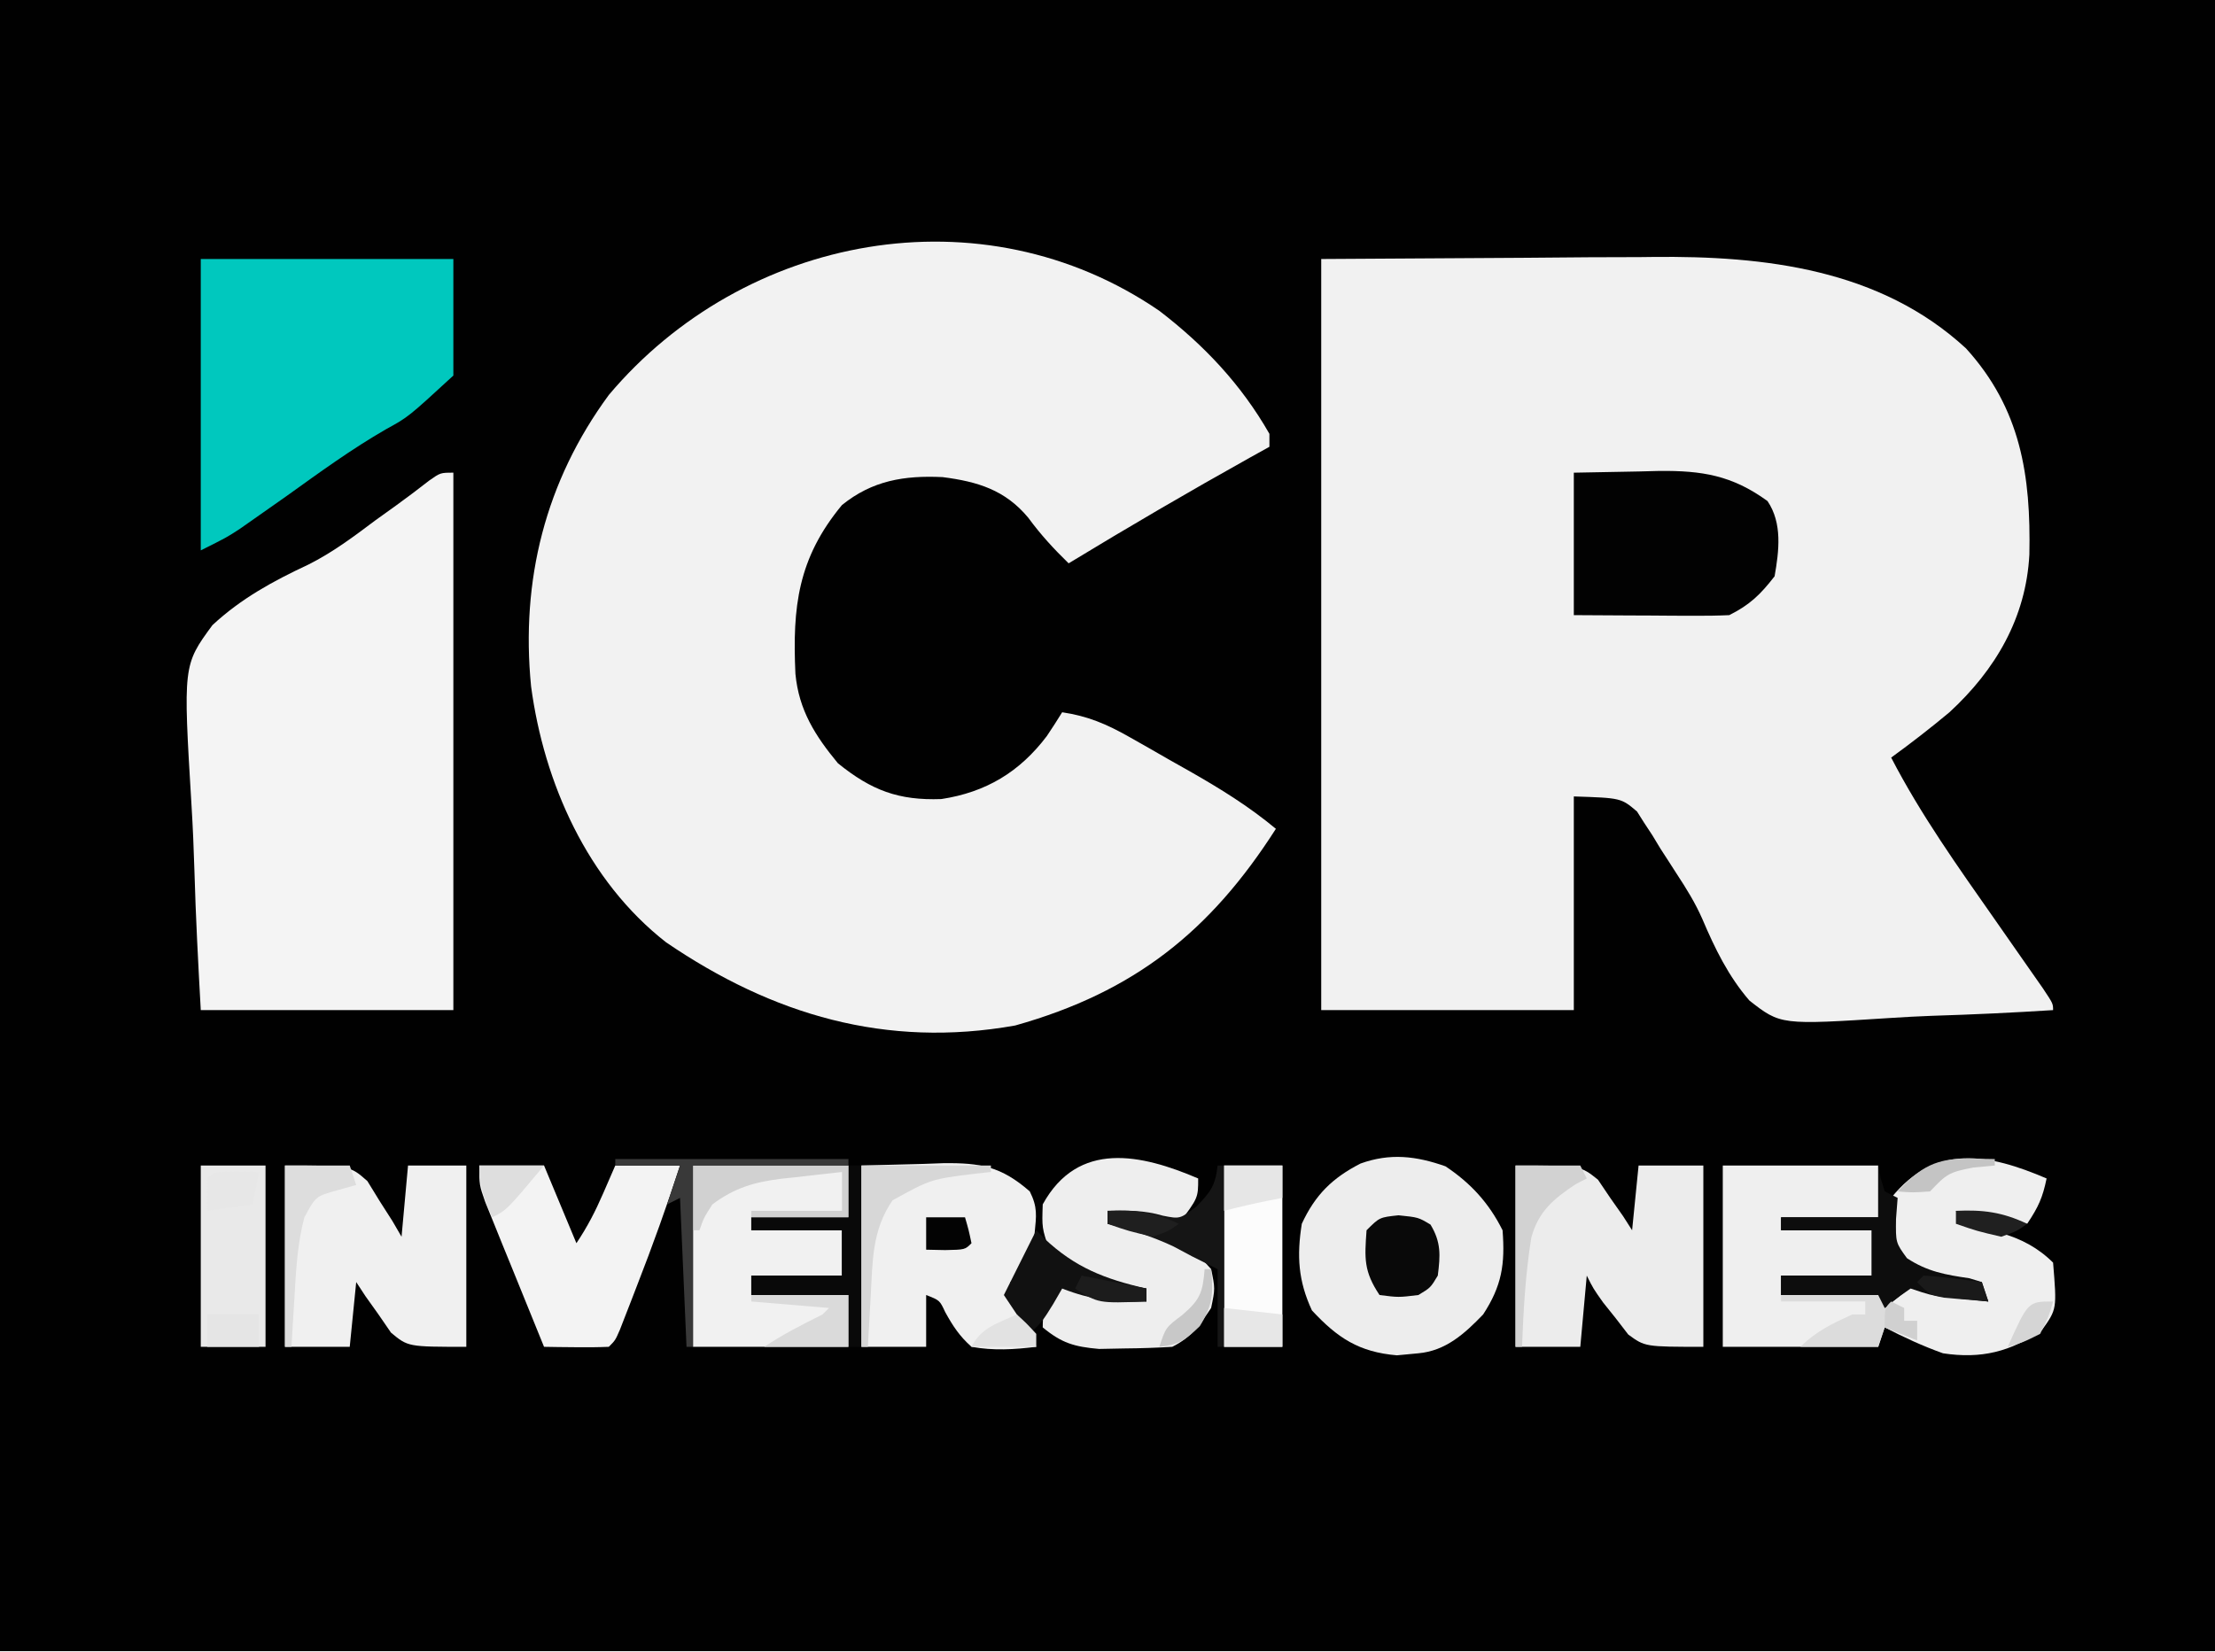
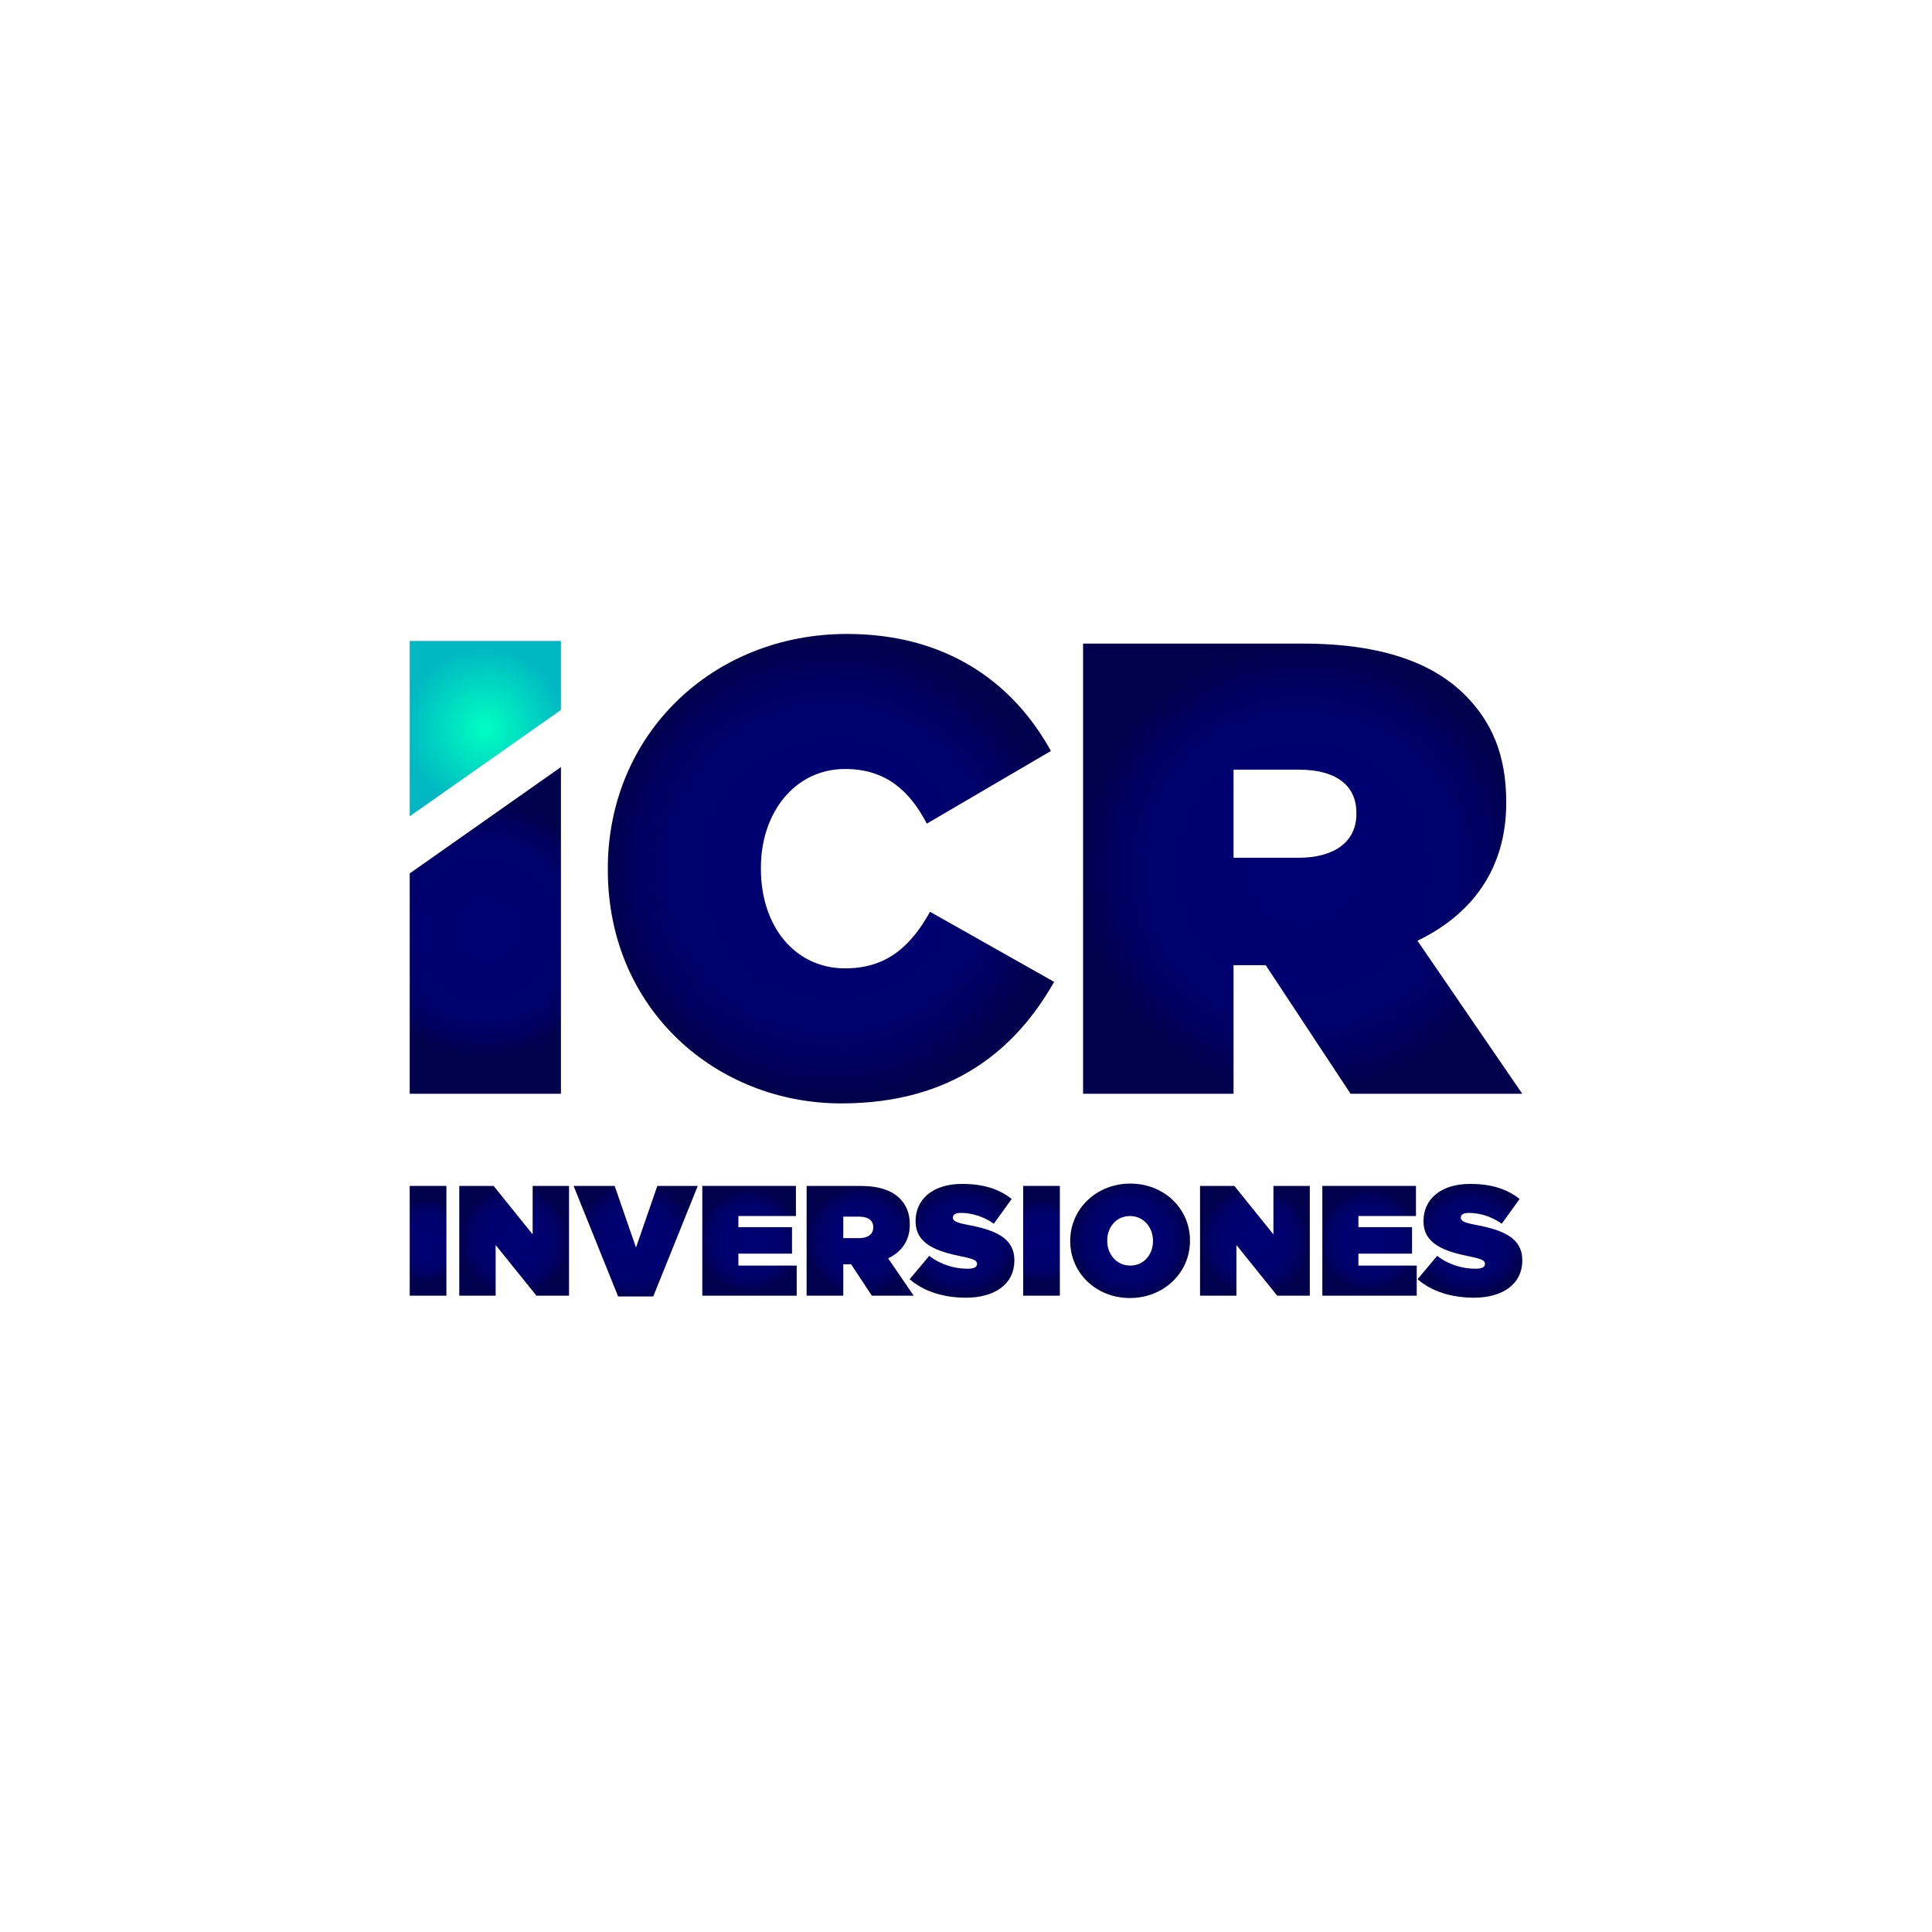
- <svg xmlns="http://www.w3.org/2000/svg" version="1.1" width="342" height="255">
-   <path d="M0 0 C112.86 0 225.72 0 342 0 C342 84.15 342 168.3 342 255 C229.14 255 116.28 255 0 255 C0 170.85 0 86.7 0 0 Z " fill="#010101" transform="translate(0,0)" />
-   <path d="M0 0 C10.395 -0.062 20.79 -0.124 31.5 -0.188 C34.748 -0.215 37.996 -0.242 41.342 -0.27 C43.967 -0.279 46.593 -0.287 49.219 -0.293 C49.876 -0.301 50.533 -0.309 51.211 -0.317 C68.505 -0.512 86.312 1.577 99.562 13.812 C108.031 23.153 109.58 33.461 109.34 45.625 C108.829 55.414 104.103 63.458 97 70 C94.074 72.441 91.084 74.762 88 77 C92.582 85.848 98.298 93.853 104 102 C105.329 103.901 106.656 105.803 107.981 107.706 C109.124 109.346 110.271 110.984 111.418 112.621 C113 115 113 115 113 116 C106.775 116.398 100.558 116.687 94.323 116.879 C92.208 116.959 90.093 117.068 87.98 117.207 C70.941 118.3 70.941 118.3 66.11 114.522 C62.861 110.758 60.789 106.496 58.852 101.946 C57.763 99.459 56.388 97.238 54.898 94.973 C54.47 94.307 54.042 93.641 53.602 92.955 C53.197 92.331 52.792 91.706 52.375 91.062 C51.962 90.38 51.55 89.697 51.125 88.994 C50.7 88.348 50.274 87.701 49.836 87.035 C49.481 86.472 49.125 85.909 48.759 85.328 C46.292 83.236 46.292 83.236 39 83 C39 93.89 39 104.78 39 116 C26.13 116 13.26 116 0 116 C0 77.72 0 39.44 0 0 Z " fill="#F1F1F1" transform="translate(204,40)" />
-   <path d="M0 0 C6.931 5.318 12.651 11.381 17 19 C17 19.66 17 20.32 17 21 C16.019 21.545 15.038 22.091 14.027 22.652 C4.575 27.927 -4.75 33.378 -14 39 C-16.337 36.727 -18.311 34.577 -20.25 31.938 C-23.811 27.662 -28.053 26.379 -33.457 25.684 C-39.374 25.402 -44.316 26.208 -49 30 C-55.811 38.221 -56.662 45.744 -56.184 56.074 C-55.648 61.691 -53.135 65.625 -49.625 69.875 C-44.46 74.056 -40.268 75.645 -33.656 75.406 C-26.758 74.351 -21.565 71.225 -17.375 65.688 C-16.562 64.472 -15.762 63.248 -15 62 C-11.036 62.595 -8.134 63.827 -4.656 65.801 C-3.657 66.366 -2.658 66.931 -1.629 67.514 C-0.596 68.107 0.436 68.701 1.5 69.312 C2.533 69.895 3.565 70.477 4.629 71.076 C9.389 73.788 13.776 76.49 18 80 C7.908 95.782 -3.788 105.188 -22.25 110.375 C-42.175 113.93 -59.707 108.745 -76.148 97.535 C-88.307 88.045 -95.01 72.901 -97 58 C-98.616 41.651 -94.814 26.357 -85 13 C-64.145 -11.776 -27.398 -18.781 0 0 Z " fill="#F2F2F2" transform="translate(179,48)" />
-   <path d="M0 0 C0 27.39 0 54.78 0 83 C-12.87 83 -25.74 83 -39 83 C-39.401 75.786 -39.78 68.613 -39.983 61.398 C-40.083 58.036 -40.226 54.691 -40.433 51.334 C-41.734 29.728 -41.734 29.728 -37.202 23.548 C-32.796 19.444 -27.828 16.736 -22.404 14.201 C-18.661 12.331 -15.398 9.883 -12.062 7.375 C-10.971 6.589 -9.879 5.805 -8.785 5.023 C-7.084 3.787 -5.399 2.527 -3.746 1.227 C-2 0 -2 0 0 0 Z " fill="#F4F4F4" transform="translate(70,73)" />
-   <path d="M0 0 C12.87 0 25.74 0 39 0 C39 5.94 39 11.88 39 18 C32.032 24.41 32.032 24.41 28.652 26.262 C23.287 29.348 18.338 32.957 13.312 36.562 C11.625 37.756 9.933 38.945 8.238 40.129 C7.517 40.635 6.795 41.141 6.052 41.662 C4 43 4 43 0 45 C0 30.15 0 15.3 0 0 Z " fill="#00C8BE" transform="translate(31,40)" />
-   <path d="M0 0 C-0.613 2.962 -1.254 4.381 -3 7 C-6.63 6.34 -10.26 5.68 -14 5 C-13.505 5.99 -13.505 5.99 -13 7 C-11.029 7.493 -9.056 7.981 -7.074 8.43 C-3.987 9.279 -1.274 10.726 1 13 C1.588 20.173 1.588 20.173 -0.688 23.375 C-5.518 26.769 -10.111 27.898 -16 27 C-19.121 25.885 -22.06 24.525 -25 23 C-25.33 23.99 -25.66 24.98 -26 26 C-33.92 26 -41.84 26 -50 26 C-50 16.76 -50 7.52 -50 -2 C-42.08 -2 -34.16 -2 -26 -2 C-26 0.64 -26 3.28 -26 6 C-30.95 6 -35.9 6 -41 6 C-41 6.66 -41 7.32 -41 8 C-36.38 8 -31.76 8 -27 8 C-27 10.31 -27 12.62 -27 15 C-31.62 15 -36.24 15 -41 15 C-41 15.99 -41 16.98 -41 18 C-36.05 18 -31.1 18 -26 18 C-25.67 18.66 -25.34 19.32 -25 20 C-23.35 18.68 -21.7 17.36 -20 16 C-19.299 16.309 -18.598 16.619 -17.875 16.938 C-14.911 18.033 -12.123 18.564 -9 19 C-9.495 18.01 -9.495 18.01 -10 17 C-11.957 16.498 -11.957 16.498 -14.25 16.188 C-18.831 15.238 -21.263 13.973 -24 10 C-24.625 6.5 -24.625 6.5 -24 3 C-17.2 -5.455 -8.94 -3.832 0 0 Z " fill="#EFEFEF" transform="translate(316,182)" />
-   <path d="M0 0 C3.884 2.59 6.699 5.648 8.812 9.875 C9.216 15.127 8.702 18.444 5.812 22.875 C2.952 25.848 0.048 28.49 -4.188 28.875 C-5.281 28.978 -6.374 29.081 -7.5 29.188 C-13.355 28.691 -16.668 26.511 -20.625 22.25 C-22.748 17.664 -22.973 13.846 -22.188 8.875 C-20.107 4.381 -17.455 1.788 -13.113 -0.434 C-8.559 -2.069 -4.557 -1.608 0 0 Z " fill="#EDEDED" transform="translate(223.1875,180.125)" />
-   <path d="M0 0 C10 0 10 0 12.727 2.188 C13.353 3.116 13.98 4.044 14.625 5 C15.277 5.928 15.93 6.856 16.602 7.812 C17.063 8.534 17.525 9.256 18 10 C18.33 6.7 18.66 3.4 19 0 C22.3 0 25.6 0 29 0 C29 9.24 29 18.48 29 28 C20 28 20 28 17.406 26.102 C16.777 25.284 16.148 24.467 15.5 23.625 C14.85 22.813 14.201 22.001 13.531 21.164 C12 19 12 19 11 17 C10.67 20.63 10.34 24.26 10 28 C6.7 28 3.4 28 0 28 C0 18.76 0 9.52 0 0 Z " fill="#ECECEC" transform="translate(234,180)" />
-   <path d="M0 0 C10 0 10 0 12.727 2.406 C13.353 3.427 13.98 4.448 14.625 5.5 C15.603 7.031 15.603 7.031 16.602 8.594 C17.063 9.388 17.525 10.182 18 11 C18.33 7.37 18.66 3.74 19 0 C21.97 0 24.94 0 28 0 C28 9.24 28 18.48 28 28 C19 28 19 28 16.371 25.812 C15.733 24.884 15.095 23.956 14.438 23 C13.776 22.072 13.115 21.144 12.434 20.188 C11.961 19.466 11.487 18.744 11 18 C10.67 21.3 10.34 24.6 10 28 C6.7 28 3.4 28 0 28 C0 18.76 0 9.52 0 0 Z " fill="#F0F0F0" transform="translate(44,180)" />
-   <path d="M0 0 C3.176 -0.083 6.353 -0.165 9.625 -0.25 C10.615 -0.286 11.604 -0.323 12.624 -0.36 C18.41 -0.433 21.599 0.155 26 4 C27.224 6.448 27.016 7.734 26.75 10.438 C26.683 11.22 26.616 12.002 26.547 12.809 C25.91 15.36 24.99 16.336 23 18 C23.289 18.722 23.578 19.444 23.875 20.188 C24.917 22.792 25.958 25.396 27 28 C23.575 28.419 20.407 28.616 17 28 C15.15 26.349 14.127 24.794 12.938 22.629 C12.094 20.817 12.094 20.817 10 20 C10 22.64 10 25.28 10 28 C6.7 28 3.4 28 0 28 C0 18.76 0 9.52 0 0 Z " fill="#F0F0F0" transform="translate(133,180)" />
-   <path d="M0 0 C3.321 -0.062 6.641 -0.124 10.062 -0.188 C11.095 -0.215 12.128 -0.242 13.192 -0.27 C19.819 -0.33 24.432 0.411 29.906 4.383 C32.223 7.809 31.688 12.079 31 16 C28.81 18.824 27.17 20.415 24 22 C22.187 22.085 20.37 22.107 18.555 22.098 C16.94 22.093 16.94 22.093 15.293 22.088 C14.165 22.08 13.037 22.071 11.875 22.062 C10.739 22.058 9.604 22.053 8.434 22.049 C5.622 22.037 2.811 22.019 0 22 C0 14.74 0 7.48 0 0 Z " fill="#020202" transform="translate(243,73)" />
-   <path d="M0 0 C7.92 0 15.84 0 24 0 C24 2.64 24 5.28 24 8 C19.05 8 14.1 8 9 8 C9 8.66 9 9.32 9 10 C13.62 10 18.24 10 23 10 C23 12.31 23 14.62 23 17 C18.38 17 13.76 17 9 17 C9 17.99 9 18.98 9 20 C13.95 20 18.9 20 24 20 C24 22.64 24 25.28 24 28 C16.08 28 8.16 28 0 28 C0 18.76 0 9.52 0 0 Z " fill="#F1F1F1" transform="translate(107,180)" />
-   <path d="M0 0 C0 3 0 3 -3 7 C-6.63 6.34 -10.26 5.68 -14 5 C-14 5.66 -14 6.32 -14 7 C-13.348 7.086 -12.695 7.173 -12.023 7.262 C-5.94 8.24 -2.092 9.262 2 14 C2.625 17 2.625 17 2 20 C0.2 22.7 -1.084 24.542 -4 26 C-6.453 26.151 -8.859 26.231 -11.312 26.25 C-12.629 26.276 -13.945 26.302 -15.301 26.328 C-19.128 25.989 -21.055 25.438 -24 23 C-24 19.483 -23.176 18.629 -21 16 C-20.154 16.309 -19.309 16.619 -18.438 16.938 C-14.95 18.015 -11.618 18.566 -8 19 C-8 18.34 -8 17.68 -8 17 C-8.996 16.853 -8.996 16.853 -10.012 16.703 C-19.579 15.083 -19.579 15.083 -23 11 C-24.125 7.625 -24.125 7.625 -24 4 C-18.541 -5.941 -8.755 -3.752 0 0 Z " fill="#EEEEEE" transform="translate(185,182)" />
-   <path d="M0 0 C3.3 0 6.6 0 10 0 C11.65 3.96 13.3 7.92 15 12 C16.71 9.435 17.904 7.12 19.125 4.312 C19.744 2.889 20.363 1.466 21 0 C24.3 0 27.6 0 31 0 C28.965 6.243 26.764 12.385 24.375 18.5 C24.063 19.31 23.751 20.119 23.43 20.953 C23.131 21.721 22.832 22.49 22.523 23.281 C22.255 23.973 21.986 24.664 21.708 25.377 C21 27 21 27 20 28 C18.314 28.072 16.625 28.084 14.938 28.062 C14.018 28.053 13.099 28.044 12.152 28.035 C11.442 28.024 10.732 28.012 10 28 C8.325 23.899 6.661 19.794 5 15.688 C4.523 14.52 4.046 13.353 3.555 12.15 C3.104 11.032 2.652 9.914 2.188 8.762 C1.769 7.73 1.35 6.698 0.918 5.635 C0 3 0 3 0 0 Z " fill="#F3F3F3" transform="translate(74,180)" />
-   <path d="M0 0 C3.3 0 6.6 0 10 0 C10 9.24 10 18.48 10 28 C6.7 28 3.4 28 0 28 C0 18.76 0 9.52 0 0 Z " fill="#E9E9E9" transform="translate(31,180)" />
-   <path d="M0 0 C2.97 0 5.94 0 9 0 C9 9.24 9 18.48 9 28 C6.03 28 3.06 28 0 28 C0 18.76 0 9.52 0 0 Z " fill="#FCFCFC" transform="translate(189,180)" />
-   <path d="M0 0 C0.124 0.639 0.247 1.279 0.375 1.938 C0.581 2.618 0.787 3.299 1 4 C1.66 4.33 2.32 4.66 3 5 C2.917 6.072 2.835 7.145 2.75 8.25 C2.699 11.921 2.699 11.921 4.438 14.312 C7.589 16.388 10.375 16.871 14.074 17.41 C14.71 17.605 15.345 17.799 16 18 C16.33 18.99 16.66 19.98 17 21 C15.562 20.858 14.125 20.711 12.688 20.562 C11.887 20.481 11.086 20.4 10.262 20.316 C8 20 8 20 5 19 C2.306 20.872 2.306 20.872 0 23 C0 22.01 0 21.02 0 20 C-4.95 20 -9.9 20 -15 20 C-15 19.01 -15 18.02 -15 17 C-10.38 17 -5.76 17 -1 17 C-1 14.69 -1 12.38 -1 10 C-5.62 10 -10.24 10 -15 10 C-15 9.34 -15 8.68 -15 8 C-10.05 8 -5.1 8 0 8 C0 5.36 0 2.72 0 0 Z " fill="#0D0D0D" transform="translate(290,180)" />
-   <path d="M0 0 C0.66 0 1.32 0 2 0 C2 9.24 2 18.48 2 28 C1.34 28 0.68 28 0 28 C0 25.36 0 22.72 0 20 C-4.95 20 -9.9 20 -15 20 C-15 19.01 -15 18.02 -15 17 C-10.38 17 -5.76 17 -1 17 C-1 14.69 -1 12.38 -1 10 C-5.62 10 -10.24 10 -15 10 C-15 9.34 -15 8.68 -15 8 C-10.05 8 -5.1 8 0 8 C0 5.36 0 2.72 0 0 Z " fill="#090909" transform="translate(131,180)" />
-   <path d="M0 0 C3.062 0.312 3.062 0.312 4.938 1.438 C6.591 4.193 6.456 6.163 6.062 9.312 C4.938 11.188 4.938 11.188 3.062 12.312 C0 12.688 0 12.688 -2.938 12.312 C-5.386 8.639 -5.253 6.649 -4.938 2.312 C-2.938 0.312 -2.938 0.312 0 0 Z " fill="#090909" transform="translate(215.9375,187.6875)" />
-   <path d="M0 0 C0.389 0.398 0.779 0.797 1.18 1.207 C5.995 5.767 10.586 7.529 17 9 C17 9.66 17 10.32 17 11 C12.176 11.193 8.504 10.757 4 9 C3.546 9.784 3.092 10.568 2.625 11.375 C1 14 1 14 -1 16 C-2.32 14.02 -3.64 12.04 -5 10 C-3.333 6.667 -1.667 3.333 0 0 Z " fill="#111111" transform="translate(160,190)" />
-   <path d="M0 0 C0.33 0 0.66 0 1 0 C1 9.24 1 18.48 1 28 C0.67 28 0.34 28 0 28 C0 24.04 0 20.08 0 16 C-1.32 15.34 -2.64 14.68 -4 14 C-4.928 13.505 -5.856 13.01 -6.812 12.5 C-10.205 10.904 -13.38 9.941 -17 9 C-17 8.34 -17 7.68 -17 7 C-13.951 6.929 -11.379 6.889 -8.438 7.75 C-5.813 8.268 -5.813 8.268 -3.25 6.312 C-1.057 4.058 -0.328 3.06 0 0 Z " fill="#151515" transform="translate(188,180)" />
-   <path d="M0 0 C3.3 0 6.6 0 10 0 C10.33 0.66 10.66 1.32 11 2 C10.446 2.285 9.891 2.57 9.32 2.863 C5.911 5.114 3.496 7.106 2.425 11.196 C1.53 16.765 1.225 22.369 1 28 C0.67 28 0.34 28 0 28 C0 18.76 0 9.52 0 0 Z " fill="#D2D2D2" transform="translate(234,180)" />
-   <path d="M0 0 C7.92 0 15.84 0 24 0 C24 2.64 24 5.28 24 8 C19.05 8 14.1 8 9 8 C9 7.67 9 7.34 9 7 C13.62 7 18.24 7 23 7 C23 5.02 23 3.04 23 1 C20.602 1.256 18.208 1.53 15.812 1.812 C14.802 1.918 14.802 1.918 13.771 2.025 C9.507 2.545 6.454 3.422 3 6 C1.672 8.067 1.672 8.067 1 10 C0.67 10 0.34 10 0 10 C0 6.7 0 3.4 0 0 Z " fill="#D1D1D1" transform="translate(107,180)" />
-   <path d="M0 0 C6.6 0 13.2 0 20 0 C20 0.33 20 0.66 20 1 C18.788 1.13 18.788 1.13 17.551 1.262 C10.731 2.112 10.731 2.112 4.812 5.375 C1.631 9.983 1.732 14.779 1.438 20.25 C1.394 20.995 1.351 21.74 1.307 22.508 C1.201 24.338 1.1 26.169 1 28 C0.67 28 0.34 28 0 28 C0 18.76 0 9.52 0 0 Z " fill="#D7D7D7" transform="translate(133,180)" />
-   <path d="M0 0 C3.3 0 6.6 0 10 0 C10.33 0.99 10.66 1.98 11 3 C10.051 3.268 9.102 3.536 8.125 3.812 C4.747 4.75 4.747 4.75 3 8 C1.874 12.2 1.69 16.489 1.438 20.812 C1.394 21.505 1.351 22.198 1.307 22.912 C1.201 24.608 1.1 26.304 1 28 C0.67 28 0.34 28 0 28 C0 18.76 0 9.52 0 0 Z " fill="#DDDDDD" transform="translate(44,180)" />
-   <path d="M0 0 C4.95 0 9.9 0 15 0 C15.33 0.66 15.66 1.32 16 2 C16.99 2 17.98 2 19 2 C19 2.66 19 3.32 19 4 C19.66 4 20.32 4 21 4 C21 4.99 21 5.98 21 7 C19.35 6.34 17.7 5.68 16 5 C15.67 5.99 15.34 6.98 15 8 C11.04 8 7.08 8 3 8 C5.428 5.572 7.892 4.425 11 3 C11.66 3 12.32 3 13 3 C13 2.34 13 1.68 13 1 C8.71 1 4.42 1 0 1 C0 0.67 0 0.34 0 0 Z " fill="#DCDCDC" transform="translate(275,200)" />
-   <path d="M0 0 C11.88 0 23.76 0 36 0 C36 0.33 36 0.66 36 1 C28.08 1 20.16 1 12 1 C12 10.24 12 19.48 12 29 C11.67 29 11.34 29 11 29 C10.67 21.41 10.34 13.82 10 6 C9.01 6.495 9.01 6.495 8 7 C8.66 5.02 9.32 3.04 10 1 C6.7 1 3.4 1 0 1 C0 0.67 0 0.34 0 0 Z " fill="#393939" transform="translate(95,179)" />
-   <path d="M0 0 C4.95 0 9.9 0 15 0 C15 2.64 15 5.28 15 8 C10.71 8 6.42 8 2 8 C4.914 6.057 7.873 4.564 11 3 C11.33 2.67 11.66 2.34 12 2 C8.04 1.67 4.08 1.34 0 1 C0 0.67 0 0.34 0 0 Z " fill="#DADADA" transform="translate(116,200)" />
-   <path d="M0 0 C2.97 0 5.94 0 9 0 C9 1.65 9 3.3 9 5 C8.258 5.144 7.515 5.289 6.75 5.438 C4.48 5.902 2.242 6.419 0 7 C0 4.69 0 2.38 0 0 Z " fill="#E6E6E6" transform="translate(189,180)" />
-   <path d="M0 0 C2.97 0.33 5.94 0.66 9 1 C9 2.65 9 4.3 9 6 C6.03 6 3.06 6 0 6 C0 4.02 0 2.04 0 0 Z " fill="#E7E7E7" transform="translate(189,202)" />
-   <path d="M0 0 C3.3 0 6.6 0 10 0 C4.25 6.875 4.25 6.875 2 8 C0.743 5.094 0 3.204 0 0 Z " fill="#DEDEDE" transform="translate(74,180)" />
-   <path d="M0 0 C1.134 0.021 2.269 0.041 3.438 0.062 C3.107 1.712 2.777 3.362 2.438 5.062 C0.128 5.393 -2.183 5.723 -4.562 6.062 C-4.605 4.396 -4.603 2.729 -4.562 1.062 C-3.562 0.062 -3.562 0.062 0 0 Z " fill="#E7E7E7" transform="translate(36.5625,180.9375)" />
-   <path d="M0 0 C2.64 0 5.28 0 8 0 C8 1.65 8 3.3 8 5 C5.36 5 2.72 5 0 5 C0 3.35 0 1.7 0 0 Z " fill="#E5E5E5" transform="translate(32,203)" />
-   <path d="M0 0 C1.98 0 3.96 0 6 0 C6.562 1.938 6.562 1.938 7 4 C6 5 6 5 2.938 5.062 C1.483 5.032 1.483 5.032 0 5 C0 3.35 0 1.7 0 0 Z " fill="#030303" transform="translate(143,188)" />
-   <path d="M0 0 C1.525 0.089 3.047 0.245 4.562 0.438 C5.802 0.59 5.802 0.59 7.066 0.746 C7.704 0.83 8.343 0.914 9 1 C9.33 1.99 9.66 2.98 10 4 C8.541 3.886 7.083 3.758 5.625 3.625 C4.407 3.521 4.407 3.521 3.164 3.414 C1 3 1 3 -1 1 C-0.67 0.67 -0.34 0.34 0 0 Z " fill="#1A1A1A" transform="translate(297,197)" />
-   <path d="M0 0 C3.3 0.66 6.6 1.32 10 2 C10 2.66 10 3.32 10 4 C2.571 4.286 2.571 4.286 -1 2 C-0.67 1.34 -0.34 0.68 0 0 Z " fill="#1C1C1C" transform="translate(167,197)" />
-   <path d="M0 0 C1.5 1.375 1.5 1.375 3 3 C3 3.66 3 4.32 3 5 C-0.3 5 -3.6 5 -7 5 C-5.493 1.987 -2.968 1.389 0 0 Z " fill="#E2E2E2" transform="translate(157,203)" />
-   <path d="M0 0 C1.887 0.031 1.887 0.031 3.812 0.062 C3.812 0.393 3.812 0.723 3.812 1.062 C2.719 1.166 1.626 1.269 0.5 1.375 C-3.361 2.095 -3.691 2.452 -6.188 5.062 C-8.875 5.25 -8.875 5.25 -11.188 5.062 C-7.61 1.238 -5.241 -0.086 0 0 Z " fill="#C4C4C4" transform="translate(304.1875,178.9375)" />
-   <path d="M0 0 C4.219 -0.196 7.17 0.198 11 2 C9.438 3.125 9.438 3.125 7 4 C3.25 3.125 3.25 3.125 0 2 C0 1.34 0 0.68 0 0 Z " fill="#202020" transform="translate(302,187)" />
-   <path d="M0 0 C0.33 0 0.66 0 1 0 C1.349 3.753 1.27 5.566 -0.75 8.812 C-2.965 10.966 -3.987 11.677 -7 12 C-6 9 -6 9 -3.5 7.125 C-0.681 4.729 -0.3 3.603 0 0 Z " fill="#C8C8C8" transform="translate(186,196)" />
-   <path d="M0 0 C4.219 -0.196 7.17 0.198 11 2 C9.438 3.125 9.438 3.125 7 4 C3.25 3.125 3.25 3.125 0 2 C0 1.34 0 0.68 0 0 Z " fill="#1F1F1F" transform="translate(171,187)" />
-   <path d="M0 0 C-0.688 2.375 -0.688 2.375 -2 5 C-4.625 6.312 -4.625 6.312 -7 7 C-3.862 0 -3.862 0 0 0 Z " fill="#D5D5D5" transform="translate(317,201)" />
-   <path d="M0 0 C0.66 0.33 1.32 0.66 2 1 C2 1.66 2 2.32 2 3 C2.66 3 3.32 3 4 3 C4 3.99 4 4.98 4 6 C1.525 5.01 1.525 5.01 -1 4 C-1 1 -1 1 0 0 Z " fill="#D0D0D0" transform="translate(292,201)" />
+ <svg xmlns="http://www.w3.org/2000/svg" xmlns:xlink="http://www.w3.org/1999/xlink" id="Capa_1" data-name="Capa 1" viewBox="0 0 1000 1000">
+   <defs>
+     <style>
+       .cls-1 {
+         fill: url(#Degradado_sin_nombre_97-12);
+       }
+ 
+       .cls-2 {
+         fill: url(#Degradado_sin_nombre_97-6);
+       }
+ 
+       .cls-3 {
+         fill: url(#Degradado_sin_nombre_97-13);
+       }
+ 
+       .cls-4 {
+         fill: url(#Degradado_sin_nombre_97-5);
+       }
+ 
+       .cls-5 {
+         fill: url(#Degradado_sin_nombre_97-14);
+       }
+ 
+       .cls-6 {
+         fill: url(#Degradado_sin_nombre_97-4);
+       }
+ 
+       .cls-7 {
+         fill: url(#Degradado_sin_nombre_4);
+       }
+ 
+       .cls-8 {
+         fill: url(#Degradado_sin_nombre_97-9);
+       }
+ 
+       .cls-9 {
+         fill: url(#Degradado_sin_nombre_97-2);
+       }
+ 
+       .cls-10 {
+         fill: url(#Degradado_sin_nombre_97-11);
+       }
+ 
+       .cls-11 {
+         fill: url(#Degradado_sin_nombre_97-3);
+       }
+ 
+       .cls-12 {
+         fill: url(#Degradado_sin_nombre_97);
+       }
+ 
+       .cls-13 {
+         fill: url(#Degradado_sin_nombre_97-10);
+       }
+ 
+       .cls-14 {
+         fill: url(#Degradado_sin_nombre_97-7);
+       }
+ 
+       .cls-15 {
+         fill: url(#Degradado_sin_nombre_97-8);
+       }
+     </style>
+     <radialGradient id="Degradado_sin_nombre_97" data-name="Degradado sin nombre 97" cx="430.11" cy="449.64" fx="430.11" fy="449.64" r="118.54" gradientUnits="userSpaceOnUse">
+       <stop offset="0" stop-color="#000073" />
+       <stop offset=".5" stop-color="#000070" />
+       <stop offset=".72" stop-color="#000069" />
+       <stop offset=".87" stop-color="#00005d" />
+       <stop offset="1" stop-color="#00004c" />
+     </radialGradient>
+     <radialGradient id="Degradado_sin_nombre_97-2" data-name="Degradado sin nombre 97" cx="674.26" cy="449.64" fx="674.26" fy="449.64" r="115.1" xlink:href="#Degradado_sin_nombre_97" />
+     <radialGradient id="Degradado_sin_nombre_4" data-name="Degradado sin nombre 4" cx="251.2" cy="377.15" fx="251.2" fy="377.15" r="42.37" gradientUnits="userSpaceOnUse">
+       <stop offset="0" stop-color="#00ffc2" />
+       <stop offset="1" stop-color="#00b7c2" />
+     </radialGradient>
+     <radialGradient id="Degradado_sin_nombre_97-3" data-name="Degradado sin nombre 97" cx="251.2" cy="481.58" fx="251.2" fy="481.58" r="65.88" xlink:href="#Degradado_sin_nombre_97" />
+     <radialGradient id="Degradado_sin_nombre_97-4" data-name="Degradado sin nombre 97" cx="221.56" cy="642.24" fx="221.56" fy="642.24" r="21.18" xlink:href="#Degradado_sin_nombre_97" />
+     <radialGradient id="Degradado_sin_nombre_97-5" data-name="Degradado sin nombre 97" cx="266.12" cy="642.24" fx="266.12" fy="642.24" r="28.41" xlink:href="#Degradado_sin_nombre_97" />
+     <radialGradient id="Degradado_sin_nombre_97-6" data-name="Degradado sin nombre 97" cx="329.02" cy="642.44" fx="329.02" fy="642.44" r="30.43" xlink:href="#Degradado_sin_nombre_97" />
+     <radialGradient id="Degradado_sin_nombre_97-7" data-name="Degradado sin nombre 97" cx="387.95" cy="642.24" fx="387.95" fy="642.24" r="26.49" xlink:href="#Degradado_sin_nombre_97" />
+     <radialGradient id="Degradado_sin_nombre_97-8" data-name="Degradado sin nombre 97" cx="445.21" cy="642.24" fx="445.21" fy="642.24" r="28.06" xlink:href="#Degradado_sin_nombre_97" />
+     <radialGradient id="Degradado_sin_nombre_97-9" data-name="Degradado sin nombre 97" cx="497.93" cy="642.24" fx="497.93" fy="642.24" r="28.31" xlink:href="#Degradado_sin_nombre_97" />
+     <radialGradient id="Degradado_sin_nombre_97-10" data-name="Degradado sin nombre 97" cx="539.08" cy="642.24" fx="539.08" fy="642.24" r="21.18" xlink:href="#Degradado_sin_nombre_97" />
+     <radialGradient id="Degradado_sin_nombre_97-11" data-name="Degradado sin nombre 97" cx="584.94" cy="642.24" fx="584.94" fy="642.24" r="30.32" xlink:href="#Degradado_sin_nombre_97" />
+     <radialGradient id="Degradado_sin_nombre_97-12" data-name="Degradado sin nombre 97" cx="649.55" cy="642.24" fx="649.55" fy="642.24" r="28.41" xlink:href="#Degradado_sin_nombre_97" />
+     <radialGradient id="Degradado_sin_nombre_97-13" data-name="Degradado sin nombre 97" cx="708.88" cy="642.24" fx="708.88" fy="642.24" r="26.49" xlink:href="#Degradado_sin_nombre_97" />
+     <radialGradient id="Degradado_sin_nombre_97-14" data-name="Degradado sin nombre 97" cx="760.83" cy="642.24" fx="760.83" fy="642.24" r="28.31" xlink:href="#Degradado_sin_nombre_97" />
+   </defs>
+   <path class="cls-12" d="M314.6,450.3v-.67c0-69.57,54.26-121.5,123.83-121.5,51.26,0,85.88,24.96,105.52,60.58l-64.24,37.61c-8.65-16.64-20.97-28.29-42.27-28.29-26.3,0-43.6,22.97-43.6,50.93v.67c0,30.29,17.97,51.59,43.6,51.59,21.97,0,34.29-11.98,43.94-29.29l64.24,36.28c-19.64,34.62-52.26,62.91-110.18,62.91-64.58,0-120.83-48.6-120.83-120.83Z" />
+   <path class="cls-9" d="M560.59,333.13h113.84c41.28,0,67.57,10.32,83.88,26.63,13.98,13.98,21.3,31.29,21.3,55.26v.67c0,33.95-17.64,57.59-45.94,71.23l54.26,79.22h-88.87l-43.94-66.57h-16.64v66.57h-77.89v-233ZM672.1,443.98c18.64,0,29.96-8.32,29.96-22.63v-.67c0-14.98-11.65-22.3-29.63-22.3h-33.95v45.6h33.62Z" />
+   <polygon class="cls-7" points="290.34 367.47 290.34 331.77 212.07 331.77 212.07 422.53 290.34 367.47" />
+   <polygon class="cls-11" points="212.07 452.08 212.07 527.21 212.07 527.21 212.07 566.14 290.34 566.14 290.34 472.16 290.34 397.03 212.07 452.08" />
+   <g>
+     <path class="cls-6" d="M212.07,613.83h18.99v56.81h-18.99v-56.81Z" />
+     <path class="cls-4" d="M237.72,613.83h17.77l20.21,25.08v-25.08h18.83v56.81h-16.88l-21.1-26.21v26.21h-18.83v-56.81Z" />
+     <path class="cls-2" d="M296.89,613.83h21.26l11.04,31.9,11.04-31.9h20.94l-23.05,57.22h-18.18l-23.05-57.22Z" />
+     <path class="cls-14" d="M363.52,613.83h48.45v15.58h-29.79v5.76h27.76v13.72h-27.76v6.17h30.19v15.58h-48.86v-56.81Z" />
+     <path class="cls-15" d="M417.5,613.83h27.76c10.06,0,16.48,2.52,20.45,6.49,3.41,3.41,5.19,7.63,5.19,13.47v.16c0,8.28-4.3,14.04-11.2,17.37l13.23,19.32h-21.67l-10.71-16.23h-4.06v16.23h-18.99v-56.81ZM444.69,640.86c4.55,0,7.3-2.03,7.3-5.52v-.16c0-3.65-2.84-5.44-7.22-5.44h-8.28v11.12h8.2Z" />
+     <path class="cls-8" d="M470.82,662.12l10.14-12.09c6.17,4.71,13.23,6.66,19.88,6.66,3.41,0,4.87-.89,4.87-2.44v-.16c0-1.62-1.79-2.52-7.87-3.73-12.74-2.6-23.94-6.25-23.94-18.26v-.16c0-10.79,8.44-19.15,24.1-19.15,10.96,0,19.07,2.6,25.65,7.79l-9.25,12.82c-5.36-3.9-11.77-5.6-17.04-5.6-2.84,0-4.14.97-4.14,2.35v.16c0,1.54,1.54,2.52,7.55,3.65,14.53,2.68,24.27,6.9,24.27,18.34v.16c0,11.93-9.82,19.23-25.08,19.23-11.52,0-21.91-3.25-29.14-9.58Z" />
+     <path class="cls-13" d="M529.59,613.83h18.99v56.81h-18.99v-56.81Z" />
+     <path class="cls-10" d="M553.94,642.4v-.16c0-16.48,13.55-29.62,31.08-29.62s30.92,12.99,30.92,29.46v.16c0,16.48-13.55,29.62-31.08,29.62s-30.92-12.99-30.92-29.46ZM596.79,642.4v-.16c0-6.74-4.63-12.82-11.93-12.82s-11.77,6.01-11.77,12.66v.16c0,6.74,4.63,12.82,11.93,12.82s11.77-6.01,11.77-12.66Z" />
+     <path class="cls-1" d="M621.14,613.83h17.77l20.21,25.08v-25.08h18.83v56.81h-16.88l-21.1-26.21v26.21h-18.83v-56.81Z" />
+     <path class="cls-3" d="M684.45,613.83h48.45v15.58h-29.79v5.76h27.76v13.72h-27.76v6.17h30.19v15.58h-48.86v-56.81Z" />
+     <path class="cls-5" d="M733.72,662.12l10.14-12.09c6.17,4.71,13.23,6.66,19.88,6.66,3.41,0,4.87-.89,4.87-2.44v-.16c0-1.62-1.79-2.52-7.87-3.73-12.74-2.6-23.94-6.25-23.94-18.26v-.16c0-10.79,8.44-19.15,24.1-19.15,10.96,0,19.07,2.6,25.65,7.79l-9.25,12.82c-5.36-3.9-11.77-5.6-17.04-5.6-2.84,0-4.14.97-4.14,2.35v.16c0,1.54,1.54,2.52,7.55,3.65,14.53,2.68,24.27,6.9,24.27,18.34v.16c0,11.93-9.82,19.23-25.08,19.23-11.52,0-21.91-3.25-29.14-9.58Z" />
+   </g>
</svg>
